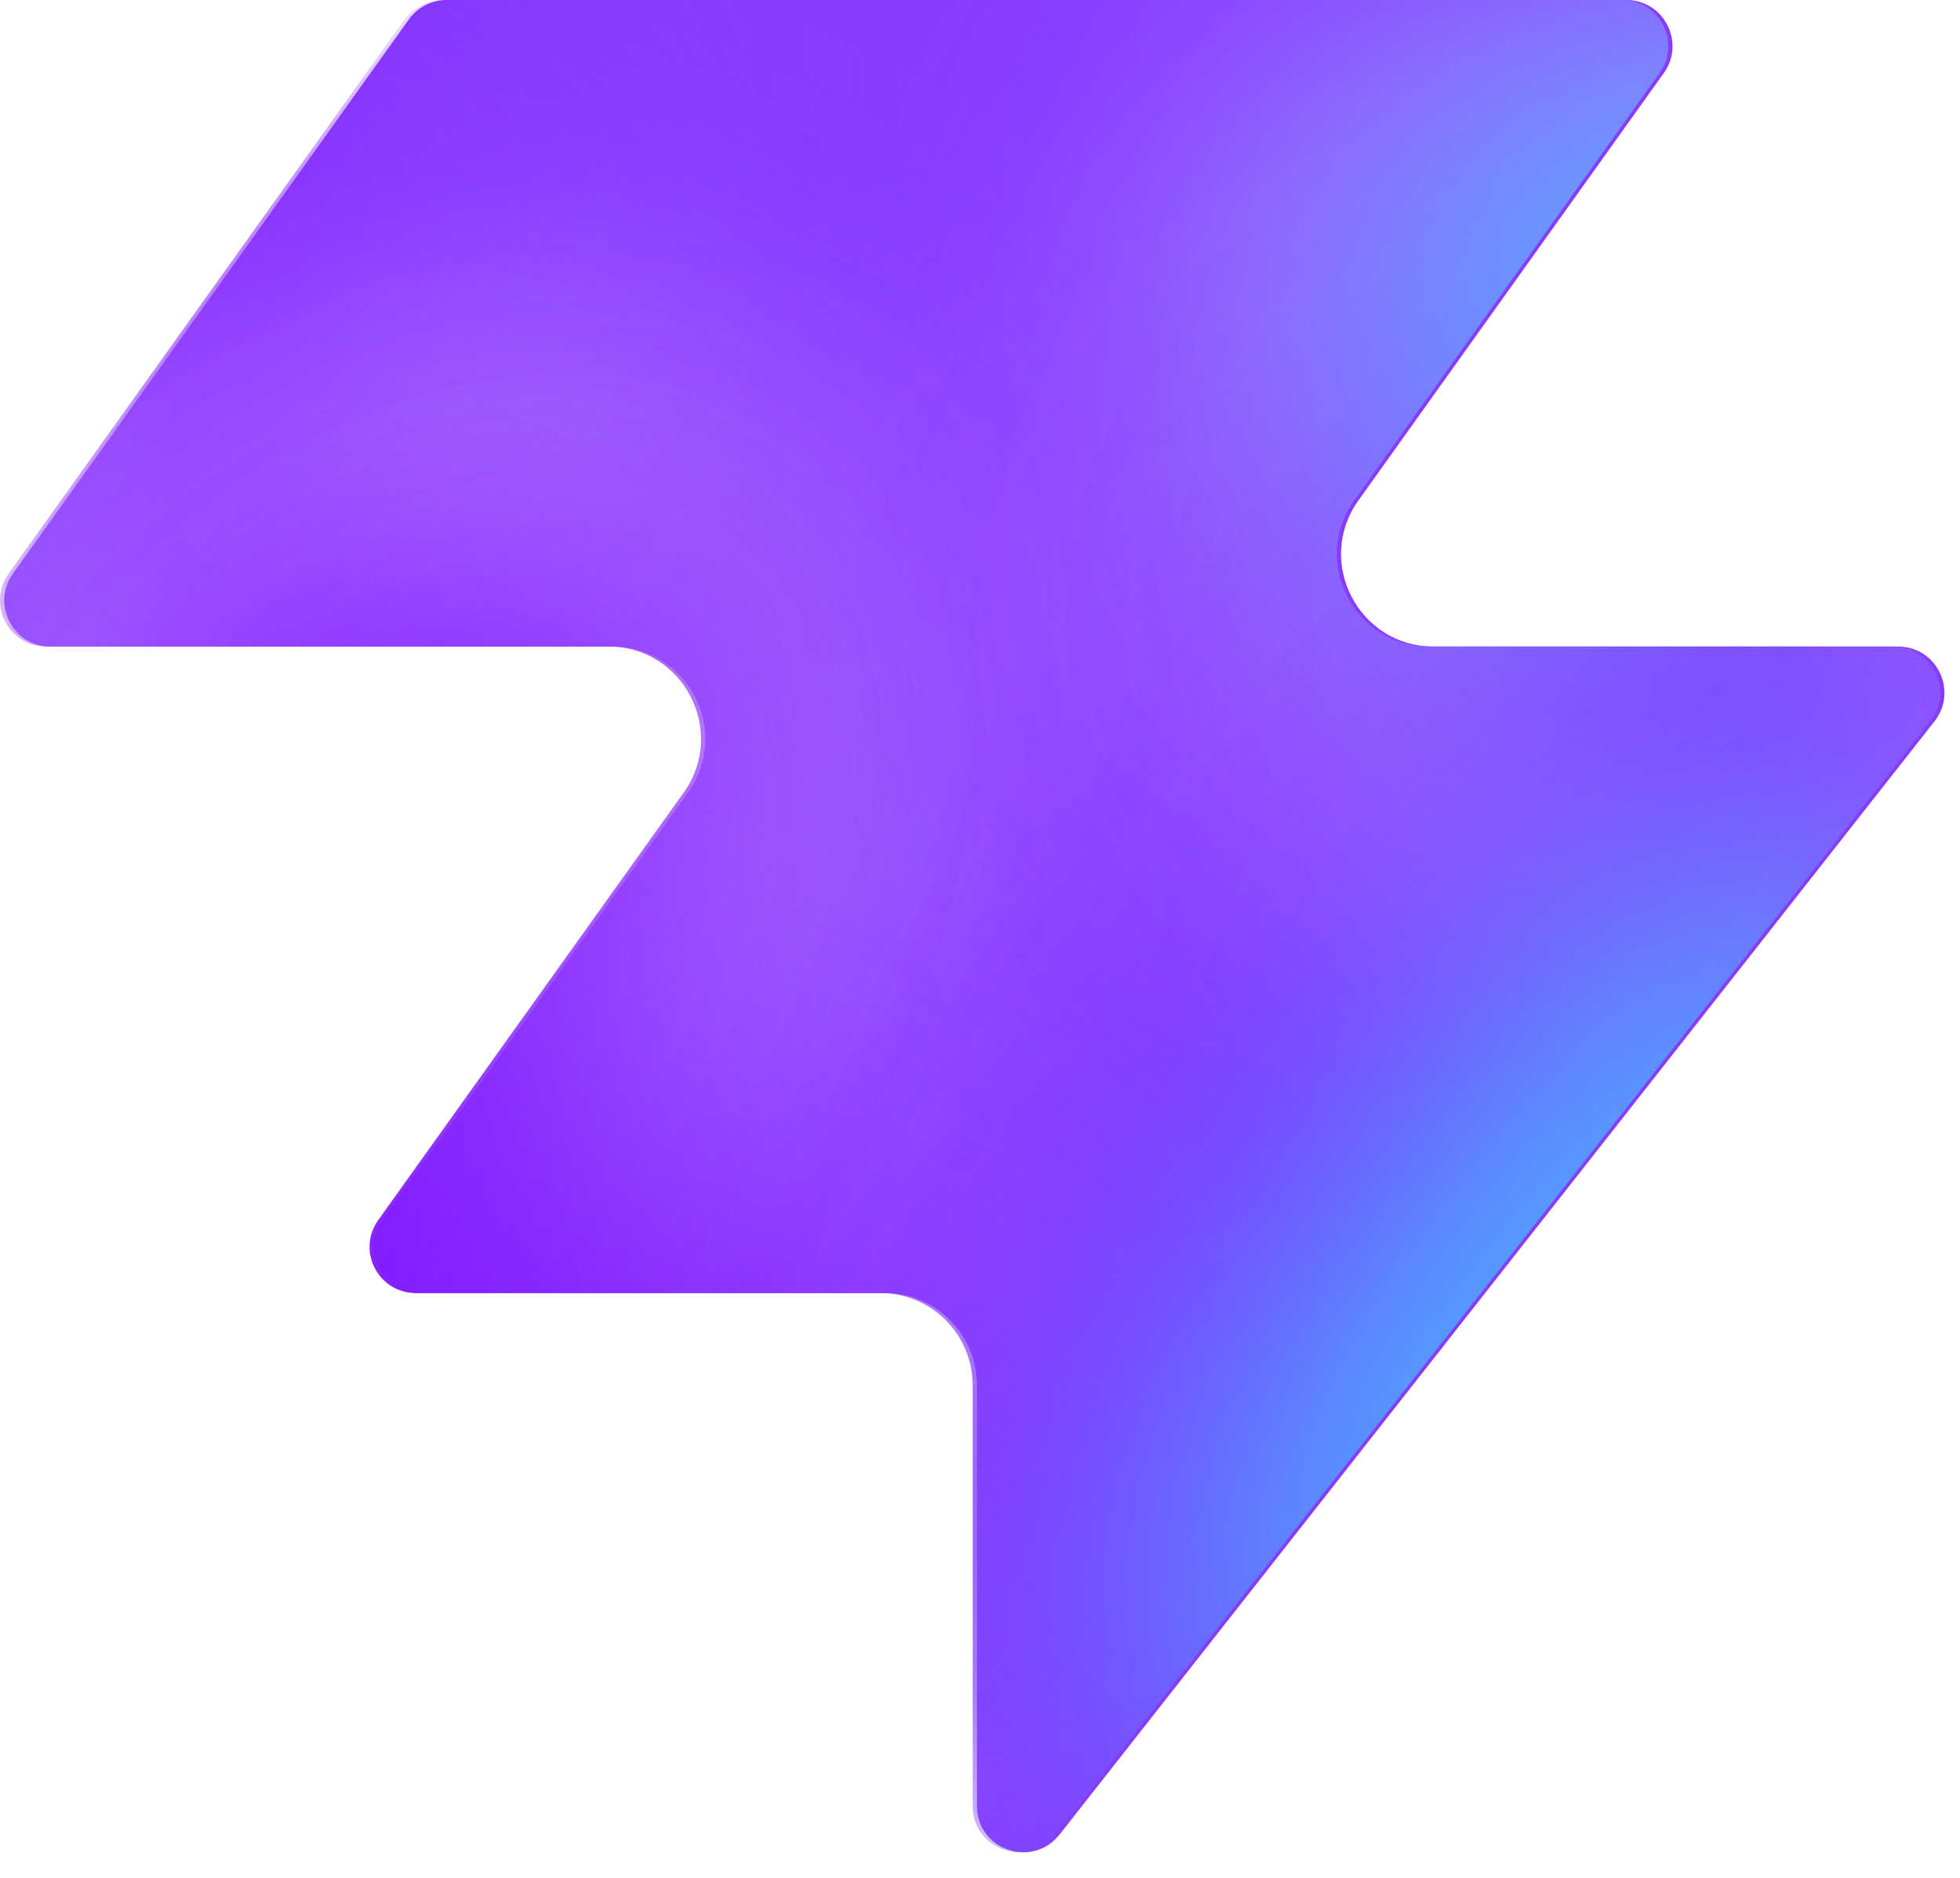
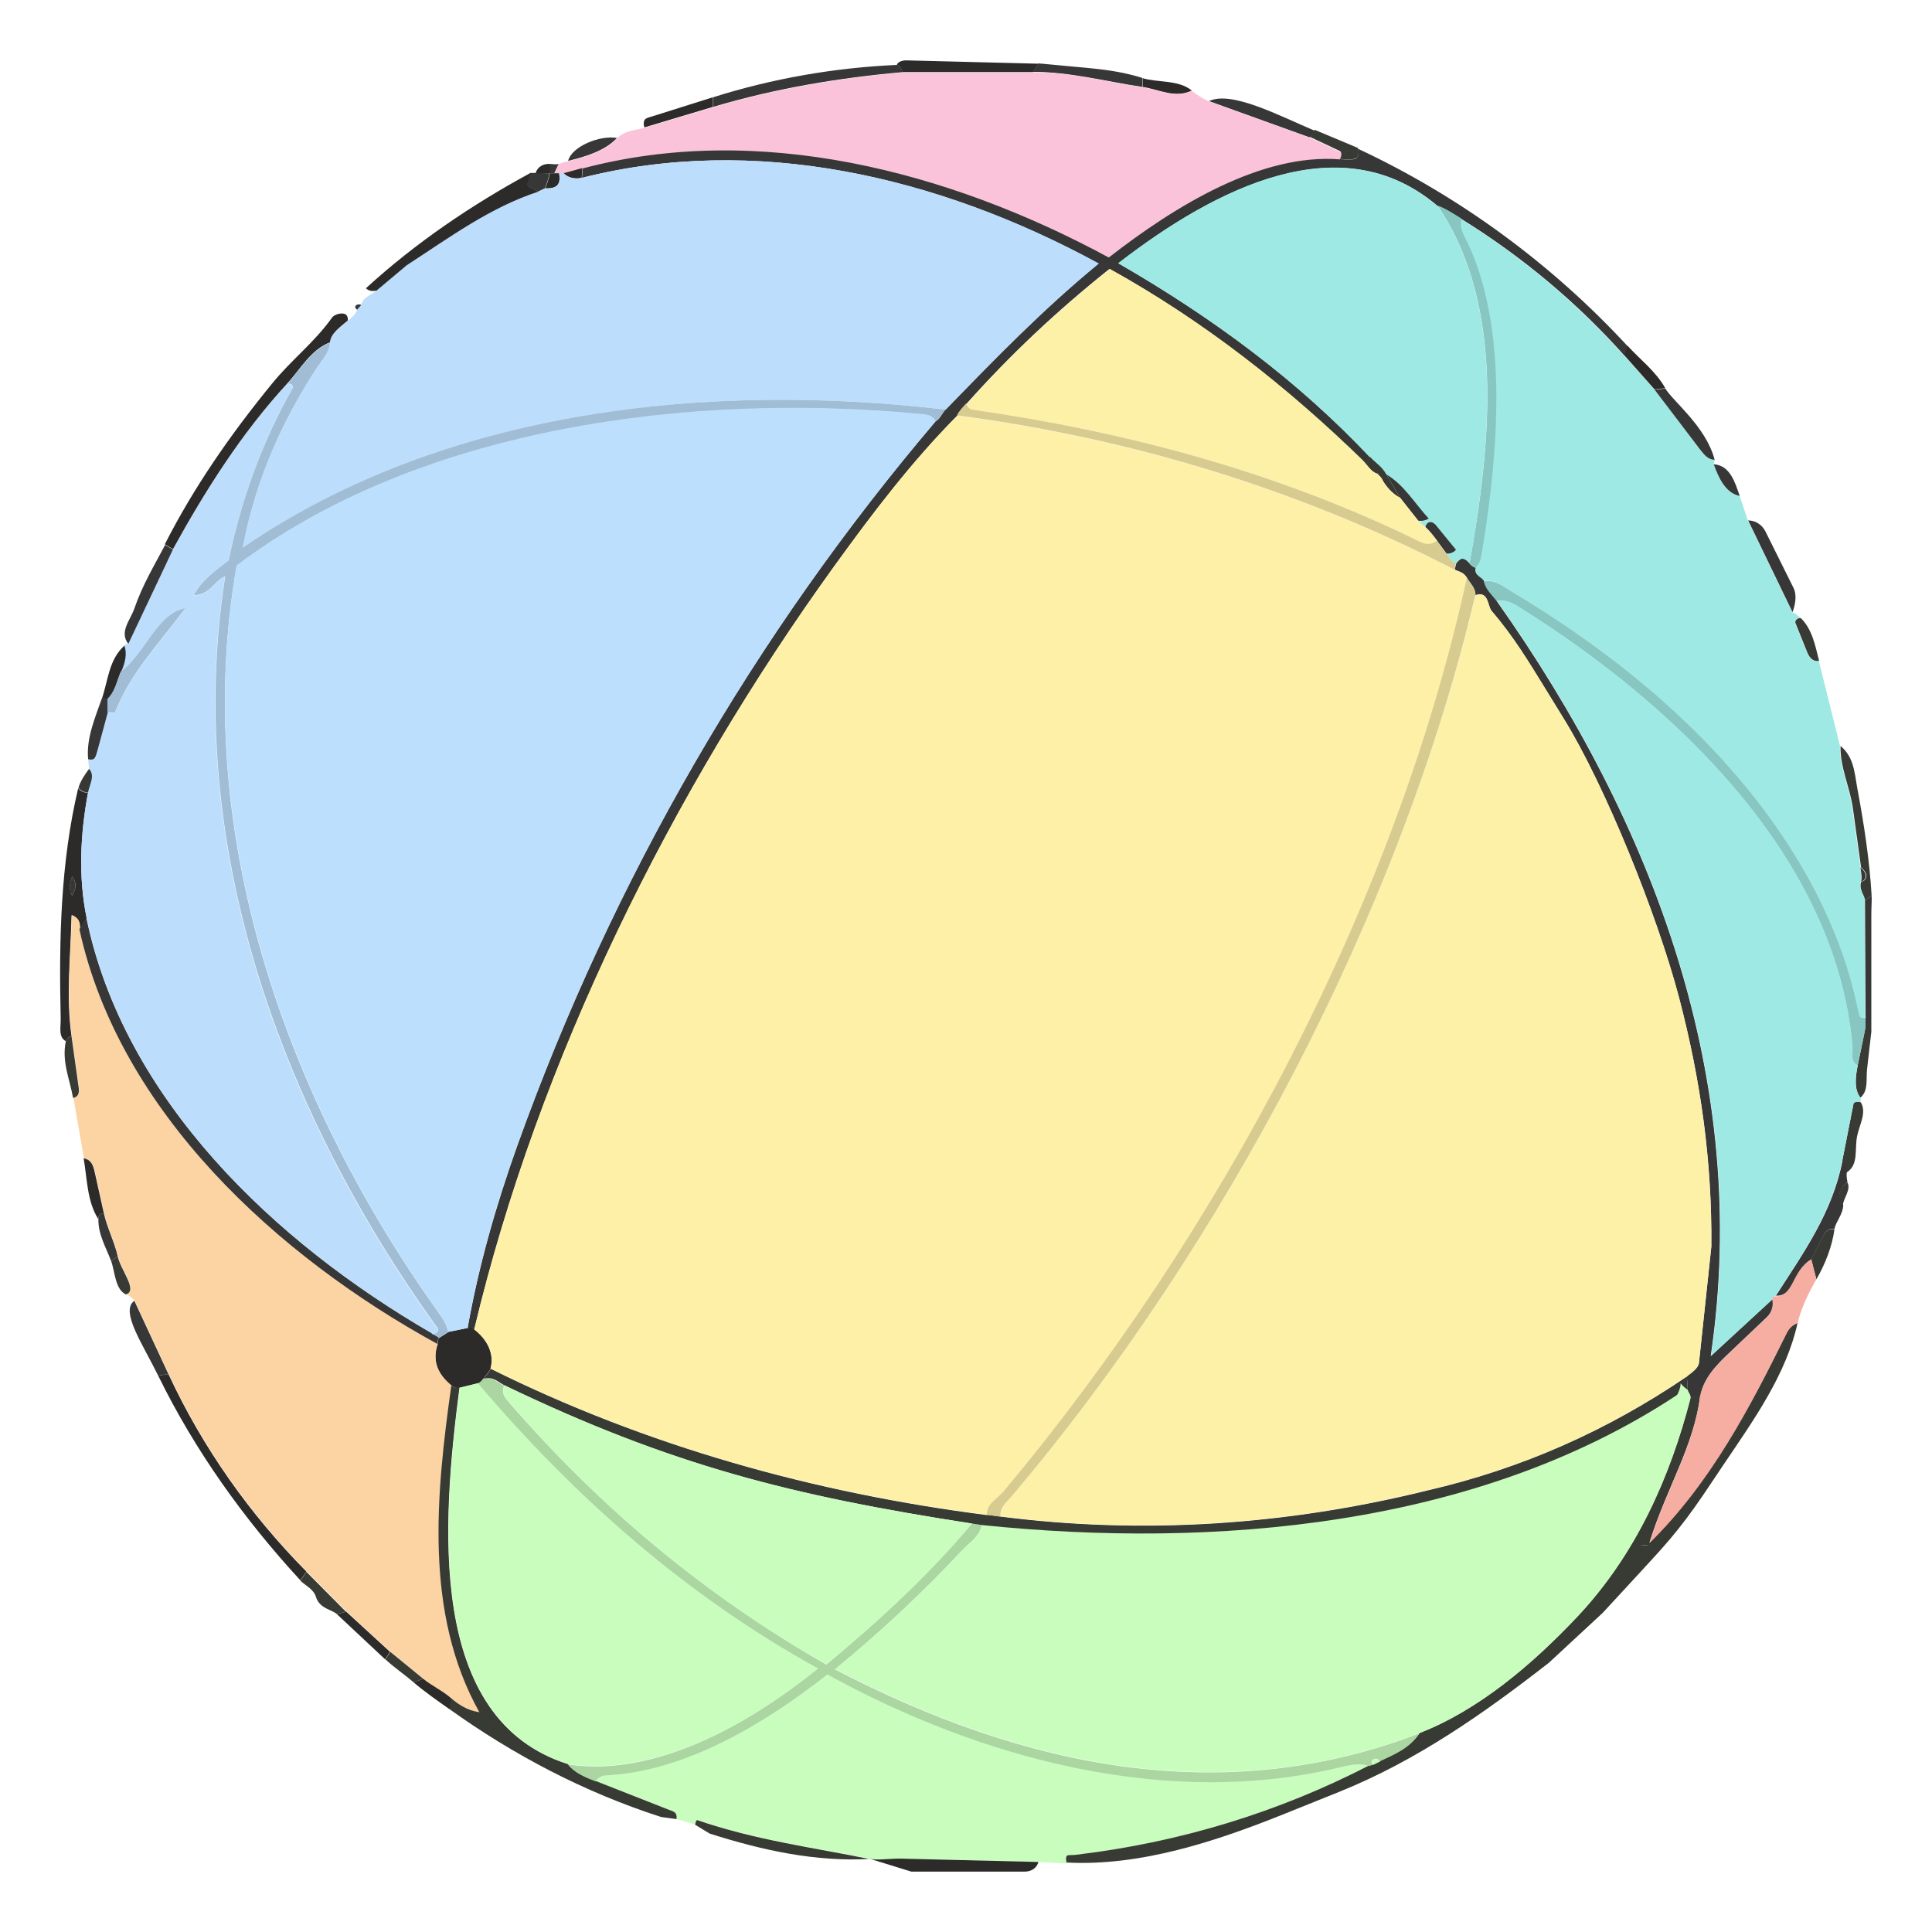
- <svg xmlns="http://www.w3.org/2000/svg" width="48" height="46" fill="none" viewBox="0 0 48 46">
-   <path fill="#863bff" d="M25.946 44.938c-.664.845-2.021.375-2.021-.698V33.937a2.26 2.26 0 0 0-2.262-2.262H10.287c-.92 0-1.456-1.04-.92-1.788l7.48-10.471c1.07-1.497 0-3.578-1.842-3.578H1.237c-.92 0-1.456-1.04-.92-1.788L10.013.474c.214-.297.556-.474.92-.474h28.894c.92 0 1.456 1.04.92 1.788l-7.48 10.471c-1.07 1.498 0 3.579 1.842 3.579h11.377c.943 0 1.473 1.088.89 1.83L25.947 44.94z" style="fill:#863bff;fill:color(display-p3 .525 .23 1);fill-opacity:1" />
-   <mask id="a" width="48" height="46" x="0" y="0" maskUnits="userSpaceOnUse" style="mask-type:alpha">
-     <path fill="#000" d="M25.842 44.938c-.664.844-2.021.375-2.021-.698V33.937a2.26 2.26 0 0 0-2.262-2.262H10.183c-.92 0-1.456-1.04-.92-1.788l7.48-10.471c1.07-1.498 0-3.579-1.842-3.579H1.133c-.92 0-1.456-1.04-.92-1.787L9.91.473c.214-.297.556-.474.92-.474h28.894c.92 0 1.456 1.04.92 1.788l-7.48 10.471c-1.07 1.498 0 3.578 1.842 3.578h11.377c.943 0 1.473 1.088.89 1.832L25.843 44.94z" style="fill:#000;fill-opacity:1" />
-   </mask>
-   <g mask="url(#a)">
-     <g filter="url(#b)">
-       <ellipse cx="5.508" cy="14.704" fill="#ede6ff" rx="5.508" ry="14.704" style="fill:#ede6ff;fill:color(display-p3 .927 .903 1);fill-opacity:1" transform="matrix(.00324 1 1 -.00324 -4.47 31.516)" />
+ <svg xmlns="http://www.w3.org/2000/svg" id="Layer_1" version="1.1" viewBox="0 0 64 64">
+   <defs>
+     <style>
+       .st0 {
+         fill: #f6ada2;
+       }
+ 
+       .st1 {
+         fill: #c9fdbe;
+       }
+ 
+       .st2 {
+         fill: #fef0a7;
+       }
+ 
+       .st3 {
+         fill: #2d2b29;
+       }
+ 
+       .st4 {
+         fill: #bcdffd;
+       }
+ 
+       .st5 {
+         fill: #9fe9e4;
+       }
+ 
+       .st6 {
+         fill: #fdf0a7;
+       }
+ 
+       .st7 {
+         fill: #abd6a2;
+       }
+ 
+       .st8 {
+         fill: #fbc3d9;
+       }
+ 
+       .st9 {
+         fill: #bcdefc;
+       }
+ 
+       .st10 {
+         fill: #88c6c1;
+       }
+ 
+       .st11 {
+         fill: #363736;
+       }
+ 
+       .st12 {
+         fill: #d7cb8f;
+       }
+ 
+       .st13 {
+         fill: #fcd3a3;
+       }
+ 
+       .st14 {
+         fill: #a0bdd5;
+       }
+ 
+       .st15 {
+         fill: #383a34;
+       }
+     </style>
+   </defs>
+   <path class="st3" d="M34.4,2.11l-.18.28h-4.33c-.01-.11-.11-.24-.18-.24.02-.08.14-.15.31-.15l4.37.11Z" />
+   <g>
+     <path class="st3" d="M2.92,26.24c-.26,1.37-.33,2.81-.05,4.17-.09.14-.14.26-.23.38.01-.15.01-.36-.27-.47-.03,1.34-.19,2.69,0,4.01-.14.03-.17.09-.19.16-.26-.14-.16-.47-.17-.77-.06-2.63,0-5.16.58-7.61.09.11.21.16.32.14ZM2.39,29.67c.2-.35.08-.53,0-.63-.12.29-.08.47,0,.63Z" />
+     <path class="st11" d="M29.72,2.15c.06,0,.16.12.18.24-2.13.19-4.22.54-6.27,1.15v-.32c1.96-.62,4.03-.98,6.09-1.07Z" />
+     <path class="st11" d="M37.84,2.59v.29c-1.2-.18-2.4-.5-3.62-.5l.18-.28,1.72.16c.63.06,1.17.15,1.72.32Z" />
+     <path class="st11" d="M43.55,4.32l-.17.23-3.33-1.2c.74-.36,2.34.49,3.5.98Z" />
+     <path class="st3" d="M23.62,3.22v.32s-2.27.68-2.27.68c-.03-.06-.04-.16,0-.24.03-.06.13-.09.24-.12l2.03-.64Z" />
+     <path class="st15" d="M60.77,40.72c-.08.57-.3,1.14-.6,1.66l-.17-.66.38-.75c.1-.19.17-.27.38-.25Z" />
+     <path class="st11" d="M20.44,4.57c-.4.43-1.05.62-1.62.76.11-.47,1.04-.86,1.62-.76Z" />
+     <path class="st3" d="M39.48,3c-.56.27-1.09-.04-1.63-.12v-.29c.5.15,1.2.05,1.63.41Z" />
+     <path class="st15" d="M61.05,39.92c-.27-.2-.08-.59.14-.76.15.23-.14.56-.14.76Z" />
+     <path class="st3" d="M15.49,43.99c.08-.02.19-.03.22.05.43.33.67.81.54,1.29-.03.09-.15.22-.22.33-.05.08-.12.14-.19.16l-.61.15c-.11.03-.21-.02-.26-.06-.46-.37-.67-.81-.47-1.39,0-.05,0-.17.06-.21l.3-.19.64-.13Z" />
+     <path class="st11" d="M2.39,29.67c-.09-.16-.13-.35,0-.63.08.1.2.28,0,.63Z" />
+     <g>
+       <path class="st13" d="M2.64,30.78c1.31,6.05,6.55,10.84,11.86,13.74-.2.58.02,1.02.47,1.39-.51,3.58-.92,7.53.93,10.82-.41-.06-.7-.26-.94-.47-.28-.24-.67-.43-.93-.65l-1.1-.9-1.45-1.33-1.32-1.33c-1.88-1.9-3.44-4.12-4.57-6.54l-1.13-2.43c-.05-.07-.2-.17-.28-.21.41-.13-.16-.78-.27-1.26s-.35-.95-.46-1.43l-.28-1.26c-.06-.26-.1-.5-.39-.56l-.35-2c.17-.03.21-.16.19-.32l-.24-1.72c-.19-1.32-.03-2.67,0-4.01.28.11.28.32.27.47Z" />
+       <path class="st1" d="M45.36,58.49c-3,1.54-6.27,2.54-9.7,2.96-.12.01-.26,0-.31.03s-.05.17,0,.25l-.95-.05-4.51-.11c-.4-.01-.8.07-1.05.01-1.91-.39-3.85-.64-5.75-1.3-.06.05-.07.13-.06.16l-.61-.18s0-.15-.03-.19c-.05-.06-.14-.09-.25-.13l-2.39-.94c.06-.11.19-.2.38-.2,2.55-.13,5.17-1.67,7.3-3.34,5.13,2.82,11.33,4.46,17.05,3.06.33-.08.61-.13.89-.03Z" />
+       <path class="st15" d="M35.35,61.72c-.05-.08-.05-.22,0-.25s.19-.01.31-.03c3.43-.41,6.7-1.41,9.7-2.96l.11-.03.24-.12c.47-.23,1-.44,1.32-.93,1.94-.75,3.73-2.26,5.22-3.85,1.94-2.06,3.07-4.63,3.75-7.24l.32-.08c-.2,1.67-1.12,3.07-1.68,4.87,2.04-2,3.32-4.49,4.55-6.96.08-.17.19-.26.36-.33-.37,1.71-1.45,3.22-2.47,4.73l-.63.94c-.86,1.27-1.37,1.79-2.28,2.78l-1.08,1.17-1.78,1.65c-2.17,1.69-4.38,3.24-6.93,4.27l-1.79.72c-2.33.94-4.81,1.75-7.23,1.63ZM54.43,51.19h-.1s.1,0,.1,0h.21s-.1,0-.1,0h-.11Z" />
+       <path class="st0" d="M60,41.72l.17.66c-.25.43-.52.98-.62,1.45-.17.07-.27.16-.36.33-1.22,2.47-2.51,4.95-4.55,6.96.56-1.8,1.48-3.2,1.68-4.87.12-.59.52-1.01,1-1.46l1.2-1.14c.2-.19.24-.4.19-.6-.02-.08.03-.12.1-.11.6.04.51-.82,1.18-1.21Z" />
+       <path class="st15" d="M15.22,45.97c-.58,4.47-1.11,10.99,3.6,12.47.22.28.58.43.92.56l2.39.94c.11.04.21.07.25.13.04.05.04.15.03.19l-.51-.07c-2.55-.82-4.9-2.06-7.02-3.58l.06-.36c.24.21.54.41.94.47-1.84-3.29-1.43-7.24-.93-10.82.05.04.15.09.26.06Z" />
+       <path class="st3" d="M5.58,45.52c1.13,2.43,2.69,4.64,4.57,6.54l-.2.29c-1.88-2.04-3.5-4.31-4.71-6.78l.34-.05Z" />
+       <path class="st15" d="M28.83,61.58c-1.81.1-3.56-.28-5.32-.84l-.48-.29s0-.11.06-.16c1.9.66,3.84.91,5.75,1.3Z" />
+       <path class="st3" d="M34.4,61.67c-.04.18-.2.33-.46.33h-3.75s-1.36-.42-1.36-.42c.26.05.65-.02,1.05-.01l4.51.11Z" />
+       <path class="st11" d="M5.58,45.52l-.34.05c-.51-1.04-1.27-2.14-.79-2.48l1.13,2.43Z" />
+       <polygon class="st3" points="11.47 53.39 12.92 54.72 12.76 54.97 11.16 53.47 11.47 53.39" />
+       <path class="st15" d="M11.47,53.39l-.31.08c-.16-.15-.57-.18-.69-.56-.08-.28-.38-.4-.52-.55l.2-.29,1.32,1.33Z" />
+       <path class="st15" d="M2.42,36.37c-.11-.63-.38-1.19-.24-1.88.01-.07.05-.13.19-.16l.24,1.72c.02.16-.02.29-.19.32Z" />
+       <path class="st3" d="M3.44,40.19c-.17,0-.18.12-.18.2-.38-.59-.37-1.34-.49-2.02.29.05.33.29.39.56l.28,1.26Z" />
+       <path class="st11" d="M3.9,41.62l-.22.15c-.17-.45-.43-.88-.42-1.38,0-.09.01-.2.18-.2.11.49.35.94.46,1.43Z" />
+       <path class="st15" d="M4.17,42.88c-.36-.17-.36-.76-.49-1.11l.22-.15c.11.48.68,1.13.27,1.26Z" />
+       <path class="st3" d="M14.02,55.61c.26.22.65.4.93.65l-.06.36c-.41-.29-.8-.56-1.19-.89l.32-.12Z" />
+       <path class="st15" d="M14.02,55.61l-.32.12c-.26-.23-.68-.52-.93-.76l.16-.25,1.1.9Z" />
+       <path class="st11" d="M14.31,44.17l.24.14c-.05.03-.06.16-.06.21-5.3-2.9-10.54-7.68-11.86-13.74.09-.11.14-.23.23-.38,1.24,6.01,6.23,10.75,11.44,13.76Z" />
+       <path class="st7" d="M16.7,45.89c-.1.29.02.4.21.62,2.99,3.44,6.44,6.33,10.46,8.63,1.79-1.49,3.4-2.98,4.82-4.67l.33.05c-.06.37-.4.58-.67.86-1.32,1.41-2.66,2.66-4.19,3.92,6.28,3.27,12.86,4.62,19.36,2.12-.32.5-.85.71-1.32.93-.07-.16-.33-.1-.24.12l-.11.03c-.28-.1-.56-.05-.89.03-5.73,1.4-11.92-.24-17.05-3.06-2.12,1.67-4.74,3.21-7.3,3.34-.19,0-.32.1-.38.2-.34-.13-.7-.28-.92-.56,2.81.42,5.85-1.22,8.27-3.17-4.41-2.44-8.08-5.71-11.27-9.45.08-.02.15-.08.19-.16.31-.08.48.13.68.22Z" />
+       <path class="st1" d="M55.91,46.04c0,.07.12.18.09.28-.67,2.62-1.81,5.18-3.75,7.24-1.5,1.59-3.29,3.1-5.22,3.85-6.5,2.5-13.08,1.15-19.36-2.12,1.53-1.26,2.87-2.51,4.19-3.92.27-.29.61-.49.67-.86,7.67.79,16.39.07,23.01-4.3.05-.03.13-.27.13-.34,0-.12,0,0,.24.16Z" />
+       <polygon class="st0" points="54.43 51.19 54.53 51.19 54.64 51.19 54.53 51.2 54.43 51.2 54.33 51.19 54.43 51.19" />
+       <path class="st1" d="M45.48,58.47c-.09-.22.17-.28.24-.12l-.24.12Z" />
+       <path class="st1" d="M15.83,45.82c3.19,3.75,6.86,7.02,11.27,9.45-2.42,1.95-5.47,3.58-8.27,3.17-4.71-1.48-4.18-8-3.6-12.47l.61-.15Z" />
+       <path class="st15" d="M32.7,50.18l.45.06c4.69.6,9.45.29,14.11-.86,3.17-.73,6-2,8.62-3.78l.03.44c-.25-.17-.24-.28-.24-.16,0,.07-.08.31-.13.34-6.62,4.37-15.33,5.09-23.01,4.3l-.33-.05c-5.97-.92-9.99-1.93-15.49-4.58-.2-.1-.37-.3-.68-.22.07-.11.19-.24.22-.33,5.17,2.57,10.74,4.12,16.45,4.85Z" />
+       <path class="st1" d="M32.2,50.47c-1.42,1.69-3.03,3.18-4.82,4.67-4.02-2.29-7.48-5.18-10.46-8.63-.2-.22-.31-.33-.21-.62,5.5,2.64,9.52,3.66,15.49,4.58Z" />
    </g>
-     <g filter="url(#c)">
-       <ellipse cx="10.399" cy="29.851" fill="#ede6ff" rx="10.399" ry="29.851" style="fill:#ede6ff;fill:color(display-p3 .927 .903 1);fill-opacity:1" transform="matrix(.00324 1 1 -.00324 -39.328 7.883)" />
+     <g>
+       <path class="st8" d="M34.23,2.39c1.21,0,2.41.32,3.62.5.54.08,1.07.39,1.63.12.14.11.41.29.58.35l3.33,1.2,1,.47c.09.04.05.23,0,.26-2.6-.21-5.45,1.53-7.66,3.25-5.36-2.88-11.63-4.49-17.43-2.95l-.62.17h-.16s-.16,0-.16,0l.15-.32c.11-.06.2-.07.32-.1.57-.14,1.21-.33,1.62-.76.25-.27.58-.25.91-.35l2.28-.68c2.05-.61,4.14-.96,6.27-1.15h4.33Z" />
+       <path class="st11" d="M44.38,5.27c.15.01.31.03.5,0,.1-.02.15-.18.11-.34,3.36,1.57,6.42,3.82,8.93,6.54l-.11.31c-1.57-1.76-3.39-3.28-5.39-4.52-.22-.14-.54-.35-.79-.43-3.17-2.71-7.32-.63-10.58,1.89,3.17,1.83,5.97,3.91,8.35,6.44l-.26.1c-2.5-2.43-5.24-4.6-8.39-6.35-1.77,1.41-3.31,2.87-4.73,4.46-.11.13-.24.26-.31.4-1.5,1.52-2.77,3.18-4.07,4.98-5.37,7.44-9.81,16.38-11.93,25.29-.03-.07-.14-.06-.22-.05.37-2.05.92-4,1.66-6.08,3.15-8.77,7.84-16.89,13.84-23.95.16-.09.22-.28.33-.39,1.62-1.67,3.22-3.32,5.07-4.84-5.38-2.93-11.43-4.28-17.11-2.84l.02-.31c5.8-1.54,12.08.06,17.43,2.95,2.21-1.72,5.06-3.46,7.66-3.25Z" />
+       <path class="st15" d="M44.99,4.92c.04.17,0,.32-.11.34-.19.04-.35.02-.5,0,.05-.03.09-.21,0-.26l-1-.47.17-.23,1.43.6Z" />
+       <path class="st11" d="M18.2,5.74c-.03.17-.08.34-.15.5l-.23.11c-.07-.06-.32-.13-.35-.23s.09-.29.09-.39h.17s.47.01.47.01Z" />
+       <path class="st11" d="M18.51,5.42l-.15.32h-.16s0-.31,0-.31c.08,0,.24.03.3,0Z" />
+       <path class="st3" d="M18.21,5.43v.31s-.47,0-.47,0c.06-.21.25-.32.47-.31Z" />
+       <path class="st3" d="M18.52,5.74c.02.1.04.26-.03.36-.08.13-.29.15-.43.14.07-.16.12-.33.15-.5h.16s.16,0,.16,0Z" />
+       <path class="st3" d="M19.29,5.58l-.02.31c-.21.05-.45.01-.61-.15l.62-.17Z" />
+       <g>
+         <path class="st9" d="M31.32,13.57c-7.79-.92-16.55-.03-23.28,4.57.43-2.27,1.29-4.16,2.45-5.95.19-.3.4-.52.44-.84s.37-.53.6-.73c.13-.11.25-.2.3-.36l.14-.16c.06-.27.32-.32.5-.47l1-.84c1.44-.94,2.77-1.92,4.36-2.44l.23-.11c.15,0,.35,0,.43-.14.06-.1.05-.26.03-.36h.16c.15.16.39.2.61.15,5.68-1.44,11.73-.09,17.11,2.84-1.85,1.52-3.45,3.17-5.07,4.84Z" />
+         <path class="st9" d="M14.31,44.17c-5.21-3.01-10.2-7.75-11.44-13.76-.28-1.36-.21-2.8.05-4.17.05-.26.24-.54.03-.77l-.03-.31c.09.03.18,0,.21-.03.04-.05.07-.15.1-.26l.33-1.26s.09-.02.24.02c.51-1.31,1.42-2.25,2.34-3.47-.92.16-1.35,1.53-2.13,2.09.12-.26.2-.58.1-.85.02-.02.05-.1.13-.06l1.48-3.13c1.08-1.94,2.27-3.84,3.78-5.48.08-.05.24.03.17.16-1.02,1.81-1.68,3.69-2.11,5.69-.47.37-.91.65-1.15,1.15.58-.03.66-.47,1.04-.63-1.39,8.89,1.87,17.74,7.03,24.9.09.12-.09.22-.18.19Z" />
+         <path class="st3" d="M11.53,10.61c-.23.2-.57.42-.6.73-.64.25-.97.88-1.42,1.37-1.51,1.64-2.71,3.54-3.78,5.48l-.27-.16c.95-1.87,2.16-3.62,3.55-5.32.63-.78,1.4-1.36,1.99-2.19.09-.12.32-.16.42-.12.06.02.12.11.1.21Z" />
+         <path class="st3" d="M17.83,6.35c-1.59.52-2.93,1.51-4.36,2.44l-1,.84c-.08,0-.2.05-.35-.08,1.65-1.51,3.5-2.76,5.45-3.82,0,.1-.11.3-.09.39s.27.17.35.23Z" />
+         <path class="st11" d="M5.73,18.2l-1.48,3.13c-.31-.4.07-.79.2-1.17.28-.81.67-1.44,1.02-2.11l.27.16Z" />
+         <path class="st11" d="M3.57,23.15v.45s-.34,1.26-.34,1.26c-.03.11-.06.21-.1.26-.03.04-.12.06-.21.03-.07-.69.24-1.4.46-2.03l.19.02Z" />
+         <path class="st3" d="M4.01,22.24c-.14.31-.18.66-.44.91l-.19-.02c.2-.59.23-1.29.74-1.74.1.27.02.58-.1.85Z" />
+         <path class="st11" d="M2.92,26.24c-.11.02-.23-.03-.32-.14.05-.21.23-.47.35-.63.21.22.02.51-.03.77Z" />
+         <path class="st11" d="M11.97,10.1l-.14.16c-.15-.11,0-.22.14-.16Z" />
+         <path class="st14" d="M31.32,13.57c-.11.11-.18.3-.33.39-.09-.19-.26-.22-.52-.24-7.5-.71-16.51.4-22.63,5.02-1.54,8.77,1.64,17.7,6.73,24.8.16.22.24.38.28.59l-.3.19-.24-.14c.09.04.27-.07.18-.19-5.16-7.17-8.42-16.01-7.03-24.9-.39.16-.47.6-1.04.63.25-.5.69-.79,1.15-1.15.42-2,1.09-3.88,2.11-5.69.07-.12-.08-.21-.17-.16.45-.49.78-1.11,1.42-1.37-.03.33-.24.54-.44.84-1.16,1.79-2.02,3.69-2.45,5.95,6.73-4.61,15.49-5.49,23.28-4.57Z" />
+         <path class="st14" d="M3.56,23.6v-.45c.26-.25.31-.61.45-.91.78-.56,1.2-1.93,2.13-2.09-.92,1.22-1.83,2.16-2.34,3.47-.15-.04-.21-.02-.24-.02Z" />
+         <path class="st4" d="M30.99,13.96c-6,7.06-10.69,15.18-13.84,23.95-.75,2.08-1.3,4.03-1.66,6.08l-.64.13c-.04-.22-.12-.37-.28-.59-5.08-7.1-8.26-16.03-6.73-24.8,6.12-4.62,15.13-5.74,22.63-5.02.26.02.43.05.52.24Z" />
+       </g>
+       <g>
+         <path class="st5" d="M53.8,11.77l1.01,1.14,1.53,2.01c.15.19.27.32.46.31l-.03.15c.15.42.37.96.86,1.05l.27.81,1.47,3.04c.13.05.21.12.28.2-.07-.02-.19.03-.19.14l.41,1.02c.08.2.22.28.38.25l.7,2.81c-.02.7.31,1.36.41,2.07l.27,1.95c0,.14.06.36.02.47-.1.24.12.46.12.63l.02,3.88c-.08.02-.16,0-.2-.04-.16-.16-.65-7.57-11.51-14.06-.32-.19-.56-.42-.94-.35-.04-.13-.35-.19-.28-.45.14-.12.18-.31.22-.56.53-3.24.89-7.33-.49-10.21-.13-.26-.26-.48-.2-.78,2,1.24,3.82,2.76,5.39,4.52Z" />
+         <path class="st15" d="M62,29.67l-.22.16c0-.16-.22-.38-.12-.63.12,0,.17-.12.16-.22s-.11-.19-.17-.25l-.27-1.95c-.1-.71-.43-1.36-.41-2.07.43.36.46.85.55,1.37.23,1.23.41,2.41.48,3.59Z" />
+         <path class="st11" d="M59.38,20.28l-1.47-3.04c.21,0,.44.11.57.36l.93,1.87c.13.26.05.59-.03.81Z" />
+         <path class="st11" d="M61.18,38.84c-.02.08,0,.24.02.31-.22.18-.41.57-.14.76,0,.31-.26.58-.29.8-.21-.02-.29.07-.38.25l-.38.75c-.67.39-.58,1.25-1.18,1.21.91-1.42,1.87-2.74,2.21-4.49.17.05.17.26.14.4Z" />
+         <path class="st11" d="M55.16,12.86c.24.42,1.35,1.26,1.64,2.37-.19,0-.31-.12-.46-.31l-1.53-2.01.35-.04Z" />
+         <path class="st15" d="M61.64,36.51c.2.34-.03.71-.12,1.12-.09.44.06.96-.35,1.21.03-.15.02-.36-.14-.4l.37-1.88c.01-.07.22-.08.23-.04Z" />
+         <path class="st11" d="M61.99,34.18h-.22c.03-.14.03-.33.03-.47l-.02-3.88.22-.16c.01.17-.01.36-.01.63v3.88Z" />
+         <path class="st15" d="M61.99,34.18l-.14,1.23c-.04.35.05.72-.22.95-.22-.26-.16-.73-.09-1.07l.23-1.12h.22Z" />
+         <path class="st3" d="M55.16,12.86l-.35.04-1.01-1.14.11-.31c.43.47.93.84,1.25,1.4Z" />
+         <path class="st15" d="M60.26,21.89c-.16.03-.29-.05-.38-.25l-.41-1.02c0-.11.12-.16.19-.14.38.38.47.91.6,1.41Z" />
+         <path class="st11" d="M57.63,16.43c-.49-.1-.71-.64-.86-1.05.54.03.71.61.86,1.05Z" />
+         <path class="st10" d="M61.8,33.71c0,.14,0,.33-.03.46l-.23,1.12c-.27-.11-.16-.39-.18-.64-.55-6.22-5.81-11.24-10.92-14.46-.29-.18-.51-.34-.86-.28-.13-.18-.38-.39-.42-.65.37-.07.62.16.94.35,10.85,6.49,11.34,13.9,11.51,14.06.04.04.12.06.2.04Z" />
+         <path class="st10" d="M48.41,7.25c-.07.3.07.52.2.78,1.37,2.88,1.02,6.97.49,10.21-.04.25-.08.44-.22.56-.09-.03-.15-.08-.2-.14.7-3.92,1.2-8.53-1.06-11.85.25.08.56.29.79.43Z" />
+         <path class="st11" d="M48.68,18.67c.05.06.11.11.2.14-.07.26.25.32.28.45.04.26.29.47.42.65,5.22,7.38,8.43,15.93,7.09,25.01l2.04-1.88c.04.21,0,.42-.19.6l-1.2,1.14c-.48.45-.88.87-1,1.46l-.32.08c.03-.1-.09-.22-.09-.28l-.03-.44c.08-.08.37-.24.4-.45l.41-3.85c.03-2.83-.35-5.51-1.07-8.25s-2.45-7.03-3.82-9.24l-.59-.96c-.58-.94-1.06-1.75-1.8-2.61-.13-.16-.09-.67-.53-.52,0-.25-.18-.4-.28-.57-.12-.2-.25-.2-.41-.28l.05-.21s.12-.17.22-.16c.09.01.17.09.23.16Z" />
+         <path class="st11" d="M61.65,29.2c.05-.11-.01-.34-.02-.47.06.06.16.15.17.25s-.03.21-.16.22Z" />
+         <path class="st5" d="M47.62,6.82c2.26,3.32,1.75,7.93,1.06,11.85-.05-.07-.14-.15-.23-.16-.1-.01-.18.11-.22.16-.14-.04-.23-.2-.32-.32.1,0,.25-.04.31-.13l-.67-.82c-.13-.16-.29-.12-.34.07l-.24-.21c.08,0,.17.03.35-.07-.47-.51-.82-1.13-1.4-1.46-.16-.27-.36-.38-.53-.57-2.38-2.53-5.18-4.61-8.35-6.44,3.26-2.52,7.41-4.61,10.58-1.89Z" />
+         <path class="st15" d="M45.93,15.72l.45.77c-.26-.13-.48-.39-.61-.63.05-.12-.08-.19-.18-.18-.2-.08-.32-.31-.46-.44l.26-.1c.17.19.38.3.53.57Z" />
+         <path class="st5" d="M61.54,35.29c-.07.34-.14.81.09,1.07.01.04.01.12,0,.16-.01-.04-.22-.03-.23.04l-.37,1.88c-.35,1.75-1.3,3.07-2.21,4.49-.08,0-.12.04-.1.11l-2.04,1.88c1.34-9.08-1.87-17.63-7.09-25.01.35-.06.57.1.86.28,5.1,3.21,10.37,8.23,10.92,14.46.02.25-.09.53.18.64Z" />
+         <path class="st11" d="M46.98,17.25l-.6-.76-.45-.77c.58.34.93.95,1.4,1.46-.18.1-.27.07-.35.07Z" />
+         <path class="st11" d="M47.92,18.34l-.31-.42c-.12-.16-.24-.32-.39-.46.04-.19.21-.22.34-.07l.67.82c-.06.09-.21.14-.31.13Z" />
+       </g>
+       <path class="st11" d="M45.78,15.86c-.04-.05-.12-.15-.18-.18.1-.02.23.05.18.18Z" />
    </g>
-     <g filter="url(#d)">
-       <ellipse cx="5.508" cy="30.487" fill="#7e14ff" rx="5.508" ry="30.487" style="fill:#7e14ff;fill:color(display-p3 .492 .077 1);fill-opacity:1" transform="rotate(89.814 -25.913 -14.639)scale(1 -1)" />
-     </g>
-     <g filter="url(#e)">
-       <ellipse cx="5.508" cy="30.599" fill="#7e14ff" rx="5.508" ry="30.599" style="fill:#7e14ff;fill:color(display-p3 .492 .077 1);fill-opacity:1" transform="rotate(89.814 -32.644 -3.334)scale(1 -1)" />
-     </g>
-     <g filter="url(#f)">
-       <ellipse cx="5.508" cy="30.599" fill="#7e14ff" rx="5.508" ry="30.599" style="fill:#7e14ff;fill:color(display-p3 .492 .077 1);fill-opacity:1" transform="matrix(.00324 1 1 -.00324 -34.34 30.47)" />
-     </g>
-     <g filter="url(#g)">
-       <ellipse cx="14.072" cy="22.078" fill="#ede6ff" rx="14.072" ry="22.078" style="fill:#ede6ff;fill:color(display-p3 .927 .903 1);fill-opacity:1" transform="rotate(93.35 24.506 48.493)scale(-1 1)" />
-     </g>
-     <g filter="url(#h)">
-       <ellipse cx="3.47" cy="21.501" fill="#7e14ff" rx="3.47" ry="21.501" style="fill:#7e14ff;fill:color(display-p3 .492 .077 1);fill-opacity:1" transform="rotate(89.009 28.708 47.59)scale(-1 1)" />
-     </g>
-     <g filter="url(#i)">
-       <ellipse cx="3.47" cy="21.501" fill="#7e14ff" rx="3.47" ry="21.501" style="fill:#7e14ff;fill:color(display-p3 .492 .077 1);fill-opacity:1" transform="rotate(89.009 28.708 47.59)scale(-1 1)" />
-     </g>
-     <g filter="url(#j)">
-       <ellipse cx=".387" cy="8.972" fill="#7e14ff" rx="4.407" ry="29.108" style="fill:#7e14ff;fill:color(display-p3 .492 .077 1);fill-opacity:1" transform="rotate(39.51 .387 8.972)" />
-     </g>
-     <g filter="url(#k)">
-       <ellipse cx="47.523" cy="-6.092" fill="#7e14ff" rx="4.407" ry="29.108" style="fill:#7e14ff;fill:color(display-p3 .492 .077 1);fill-opacity:1" transform="rotate(37.892 47.523 -6.092)" />
-     </g>
-     <g filter="url(#l)">
-       <ellipse cx="41.412" cy="6.333" fill="#47bfff" rx="5.971" ry="9.665" style="fill:#47bfff;fill:color(display-p3 .28 .748 1);fill-opacity:1" transform="rotate(37.892 41.412 6.333)" />
-     </g>
-     <g filter="url(#m)">
-       <ellipse cx="-1.879" cy="38.332" fill="#7e14ff" rx="4.407" ry="29.108" style="fill:#7e14ff;fill:color(display-p3 .492 .077 1);fill-opacity:1" transform="rotate(37.892 -1.88 38.332)" />
-     </g>
-     <g filter="url(#n)">
-       <ellipse cx="-1.879" cy="38.332" fill="#7e14ff" rx="4.407" ry="29.108" style="fill:#7e14ff;fill:color(display-p3 .492 .077 1);fill-opacity:1" transform="rotate(37.892 -1.88 38.332)" />
-     </g>
-     <g filter="url(#o)">
-       <ellipse cx="35.651" cy="29.907" fill="#7e14ff" rx="4.407" ry="29.108" style="fill:#7e14ff;fill:color(display-p3 .492 .077 1);fill-opacity:1" transform="rotate(37.892 35.651 29.907)" />
-     </g>
-     <g filter="url(#p)">
-       <ellipse cx="38.418" cy="32.4" fill="#47bfff" rx="5.971" ry="15.297" style="fill:#47bfff;fill:color(display-p3 .28 .748 1);fill-opacity:1" transform="rotate(37.892 38.418 32.4)" />
+     <g>
+       <path class="st2" d="M48.19,18.87c.16.08.29.08.41.28-2.35,10.76-8.22,21.73-15.3,30.2-.27.32-.59.44-.6.83-5.72-.73-11.28-2.28-16.45-4.85.14-.48-.1-.96-.54-1.29,2.11-8.91,6.56-17.86,11.93-25.29,1.3-1.8,2.57-3.47,4.07-4.98,5.78.76,11.35,2.46,16.48,5.11Z" />
+       <path class="st6" d="M45.14,15.25c.14.13.26.36.46.44.06.02.15.12.18.18.12.24.34.49.61.63l.6.76.24.21c.15.14.27.3.39.46-.29.23-.53.04-.87-.13-4.56-2.19-9.44-3.5-14.45-4.21-.17-.02-.22-.12-.26-.22,1.41-1.59,2.96-3.05,4.73-4.46,3.15,1.75,5.89,3.92,8.39,6.35Z" />
+       <path class="st12" d="M47.6,17.92l.31.42c.09.12.17.28.32.32l-.05.21c-5.13-2.65-10.7-4.35-16.48-5.11.07-.15.2-.28.31-.4.04.11.09.2.26.22,5.01.72,9.89,2.02,14.45,4.21.34.16.58.35.87.13Z" />
+       <path class="st6" d="M55.88,45.59c-2.61,1.78-5.45,3.05-8.62,3.78-4.67,1.15-9.42,1.46-14.11.86,0-.3.16-.42.36-.66,7.01-8.26,12.91-19.42,15.37-29.86.44-.15.39.37.53.52.74.87,1.22,1.67,1.8,2.61l.59.96c1.37,2.21,3.11,6.54,3.82,9.24s1.09,5.42,1.07,8.25l-.41,3.85c-.02.2-.31.37-.4.45Z" />
+       <path class="st12" d="M48.87,19.72c-2.46,10.45-8.36,21.6-15.37,29.86-.21.24-.37.36-.36.66l-.45-.06c0-.39.33-.5.6-.83,7.08-8.47,12.95-19.44,15.3-30.2.1.17.29.32.28.57Z" />
    </g>
  </g>
-   <defs>
-     <filter id="b" width="60.045" height="41.654" x="-19.77" y="16.149" color-interpolation-filters="sRGB" filterUnits="userSpaceOnUse">
-       <feFlood flood-opacity="0" result="BackgroundImageFix" />
-       <feBlend in="SourceGraphic" in2="BackgroundImageFix" result="shape" />
-       <feGaussianBlur result="effect1_foregroundBlur_2002_17158" stdDeviation="7.659" />
-     </filter>
-     <filter id="c" width="90.34" height="51.437" x="-54.613" y="-7.533" color-interpolation-filters="sRGB" filterUnits="userSpaceOnUse">
-       <feFlood flood-opacity="0" result="BackgroundImageFix" />
-       <feBlend in="SourceGraphic" in2="BackgroundImageFix" result="shape" />
-       <feGaussianBlur result="effect1_foregroundBlur_2002_17158" stdDeviation="7.659" />
-     </filter>
-     <filter id="d" width="79.355" height="29.4" x="-49.64" y="2.03" color-interpolation-filters="sRGB" filterUnits="userSpaceOnUse">
-       <feFlood flood-opacity="0" result="BackgroundImageFix" />
-       <feBlend in="SourceGraphic" in2="BackgroundImageFix" result="shape" />
-       <feGaussianBlur result="effect1_foregroundBlur_2002_17158" stdDeviation="4.596" />
-     </filter>
-     <filter id="e" width="79.579" height="29.4" x="-45.045" y="20.029" color-interpolation-filters="sRGB" filterUnits="userSpaceOnUse">
-       <feFlood flood-opacity="0" result="BackgroundImageFix" />
-       <feBlend in="SourceGraphic" in2="BackgroundImageFix" result="shape" />
-       <feGaussianBlur result="effect1_foregroundBlur_2002_17158" stdDeviation="4.596" />
-     </filter>
-     <filter id="f" width="79.579" height="29.4" x="-43.513" y="21.178" color-interpolation-filters="sRGB" filterUnits="userSpaceOnUse">
-       <feFlood flood-opacity="0" result="BackgroundImageFix" />
-       <feBlend in="SourceGraphic" in2="BackgroundImageFix" result="shape" />
-       <feGaussianBlur result="effect1_foregroundBlur_2002_17158" stdDeviation="4.596" />
-     </filter>
-     <filter id="g" width="74.749" height="58.852" x="15.756" y="-17.901" color-interpolation-filters="sRGB" filterUnits="userSpaceOnUse">
-       <feFlood flood-opacity="0" result="BackgroundImageFix" />
-       <feBlend in="SourceGraphic" in2="BackgroundImageFix" result="shape" />
-       <feGaussianBlur result="effect1_foregroundBlur_2002_17158" stdDeviation="7.659" />
-     </filter>
-     <filter id="h" width="61.377" height="25.362" x="23.548" y="2.284" color-interpolation-filters="sRGB" filterUnits="userSpaceOnUse">
-       <feFlood flood-opacity="0" result="BackgroundImageFix" />
-       <feBlend in="SourceGraphic" in2="BackgroundImageFix" result="shape" />
-       <feGaussianBlur result="effect1_foregroundBlur_2002_17158" stdDeviation="4.596" />
-     </filter>
-     <filter id="i" width="61.377" height="25.362" x="23.548" y="2.284" color-interpolation-filters="sRGB" filterUnits="userSpaceOnUse">
-       <feFlood flood-opacity="0" result="BackgroundImageFix" />
-       <feBlend in="SourceGraphic" in2="BackgroundImageFix" result="shape" />
-       <feGaussianBlur result="effect1_foregroundBlur_2002_17158" stdDeviation="4.596" />
-     </filter>
-     <filter id="j" width="56.045" height="63.649" x="-27.636" y="-22.853" color-interpolation-filters="sRGB" filterUnits="userSpaceOnUse">
-       <feFlood flood-opacity="0" result="BackgroundImageFix" />
-       <feBlend in="SourceGraphic" in2="BackgroundImageFix" result="shape" />
-       <feGaussianBlur result="effect1_foregroundBlur_2002_17158" stdDeviation="4.596" />
-     </filter>
-     <filter id="k" width="54.814" height="64.646" x="20.116" y="-38.415" color-interpolation-filters="sRGB" filterUnits="userSpaceOnUse">
-       <feFlood flood-opacity="0" result="BackgroundImageFix" />
-       <feBlend in="SourceGraphic" in2="BackgroundImageFix" result="shape" />
-       <feGaussianBlur result="effect1_foregroundBlur_2002_17158" stdDeviation="4.596" />
-     </filter>
-     <filter id="l" width="33.541" height="35.313" x="24.641" y="-11.323" color-interpolation-filters="sRGB" filterUnits="userSpaceOnUse">
-       <feFlood flood-opacity="0" result="BackgroundImageFix" />
-       <feBlend in="SourceGraphic" in2="BackgroundImageFix" result="shape" />
-       <feGaussianBlur result="effect1_foregroundBlur_2002_17158" stdDeviation="4.596" />
-     </filter>
-     <filter id="m" width="54.814" height="64.646" x="-29.286" y="6.009" color-interpolation-filters="sRGB" filterUnits="userSpaceOnUse">
-       <feFlood flood-opacity="0" result="BackgroundImageFix" />
-       <feBlend in="SourceGraphic" in2="BackgroundImageFix" result="shape" />
-       <feGaussianBlur result="effect1_foregroundBlur_2002_17158" stdDeviation="4.596" />
-     </filter>
-     <filter id="n" width="54.814" height="64.646" x="-29.286" y="6.009" color-interpolation-filters="sRGB" filterUnits="userSpaceOnUse">
-       <feFlood flood-opacity="0" result="BackgroundImageFix" />
-       <feBlend in="SourceGraphic" in2="BackgroundImageFix" result="shape" />
-       <feGaussianBlur result="effect1_foregroundBlur_2002_17158" stdDeviation="4.596" />
-     </filter>
-     <filter id="o" width="54.814" height="64.646" x="8.244" y="-2.416" color-interpolation-filters="sRGB" filterUnits="userSpaceOnUse">
-       <feFlood flood-opacity="0" result="BackgroundImageFix" />
-       <feBlend in="SourceGraphic" in2="BackgroundImageFix" result="shape" />
-       <feGaussianBlur result="effect1_foregroundBlur_2002_17158" stdDeviation="4.596" />
-     </filter>
-     <filter id="p" width="39.409" height="43.623" x="18.713" y="10.588" color-interpolation-filters="sRGB" filterUnits="userSpaceOnUse">
-       <feFlood flood-opacity="0" result="BackgroundImageFix" />
-       <feBlend in="SourceGraphic" in2="BackgroundImageFix" result="shape" />
-       <feGaussianBlur result="effect1_foregroundBlur_2002_17158" stdDeviation="4.596" />
-     </filter>
-   </defs>
</svg>
